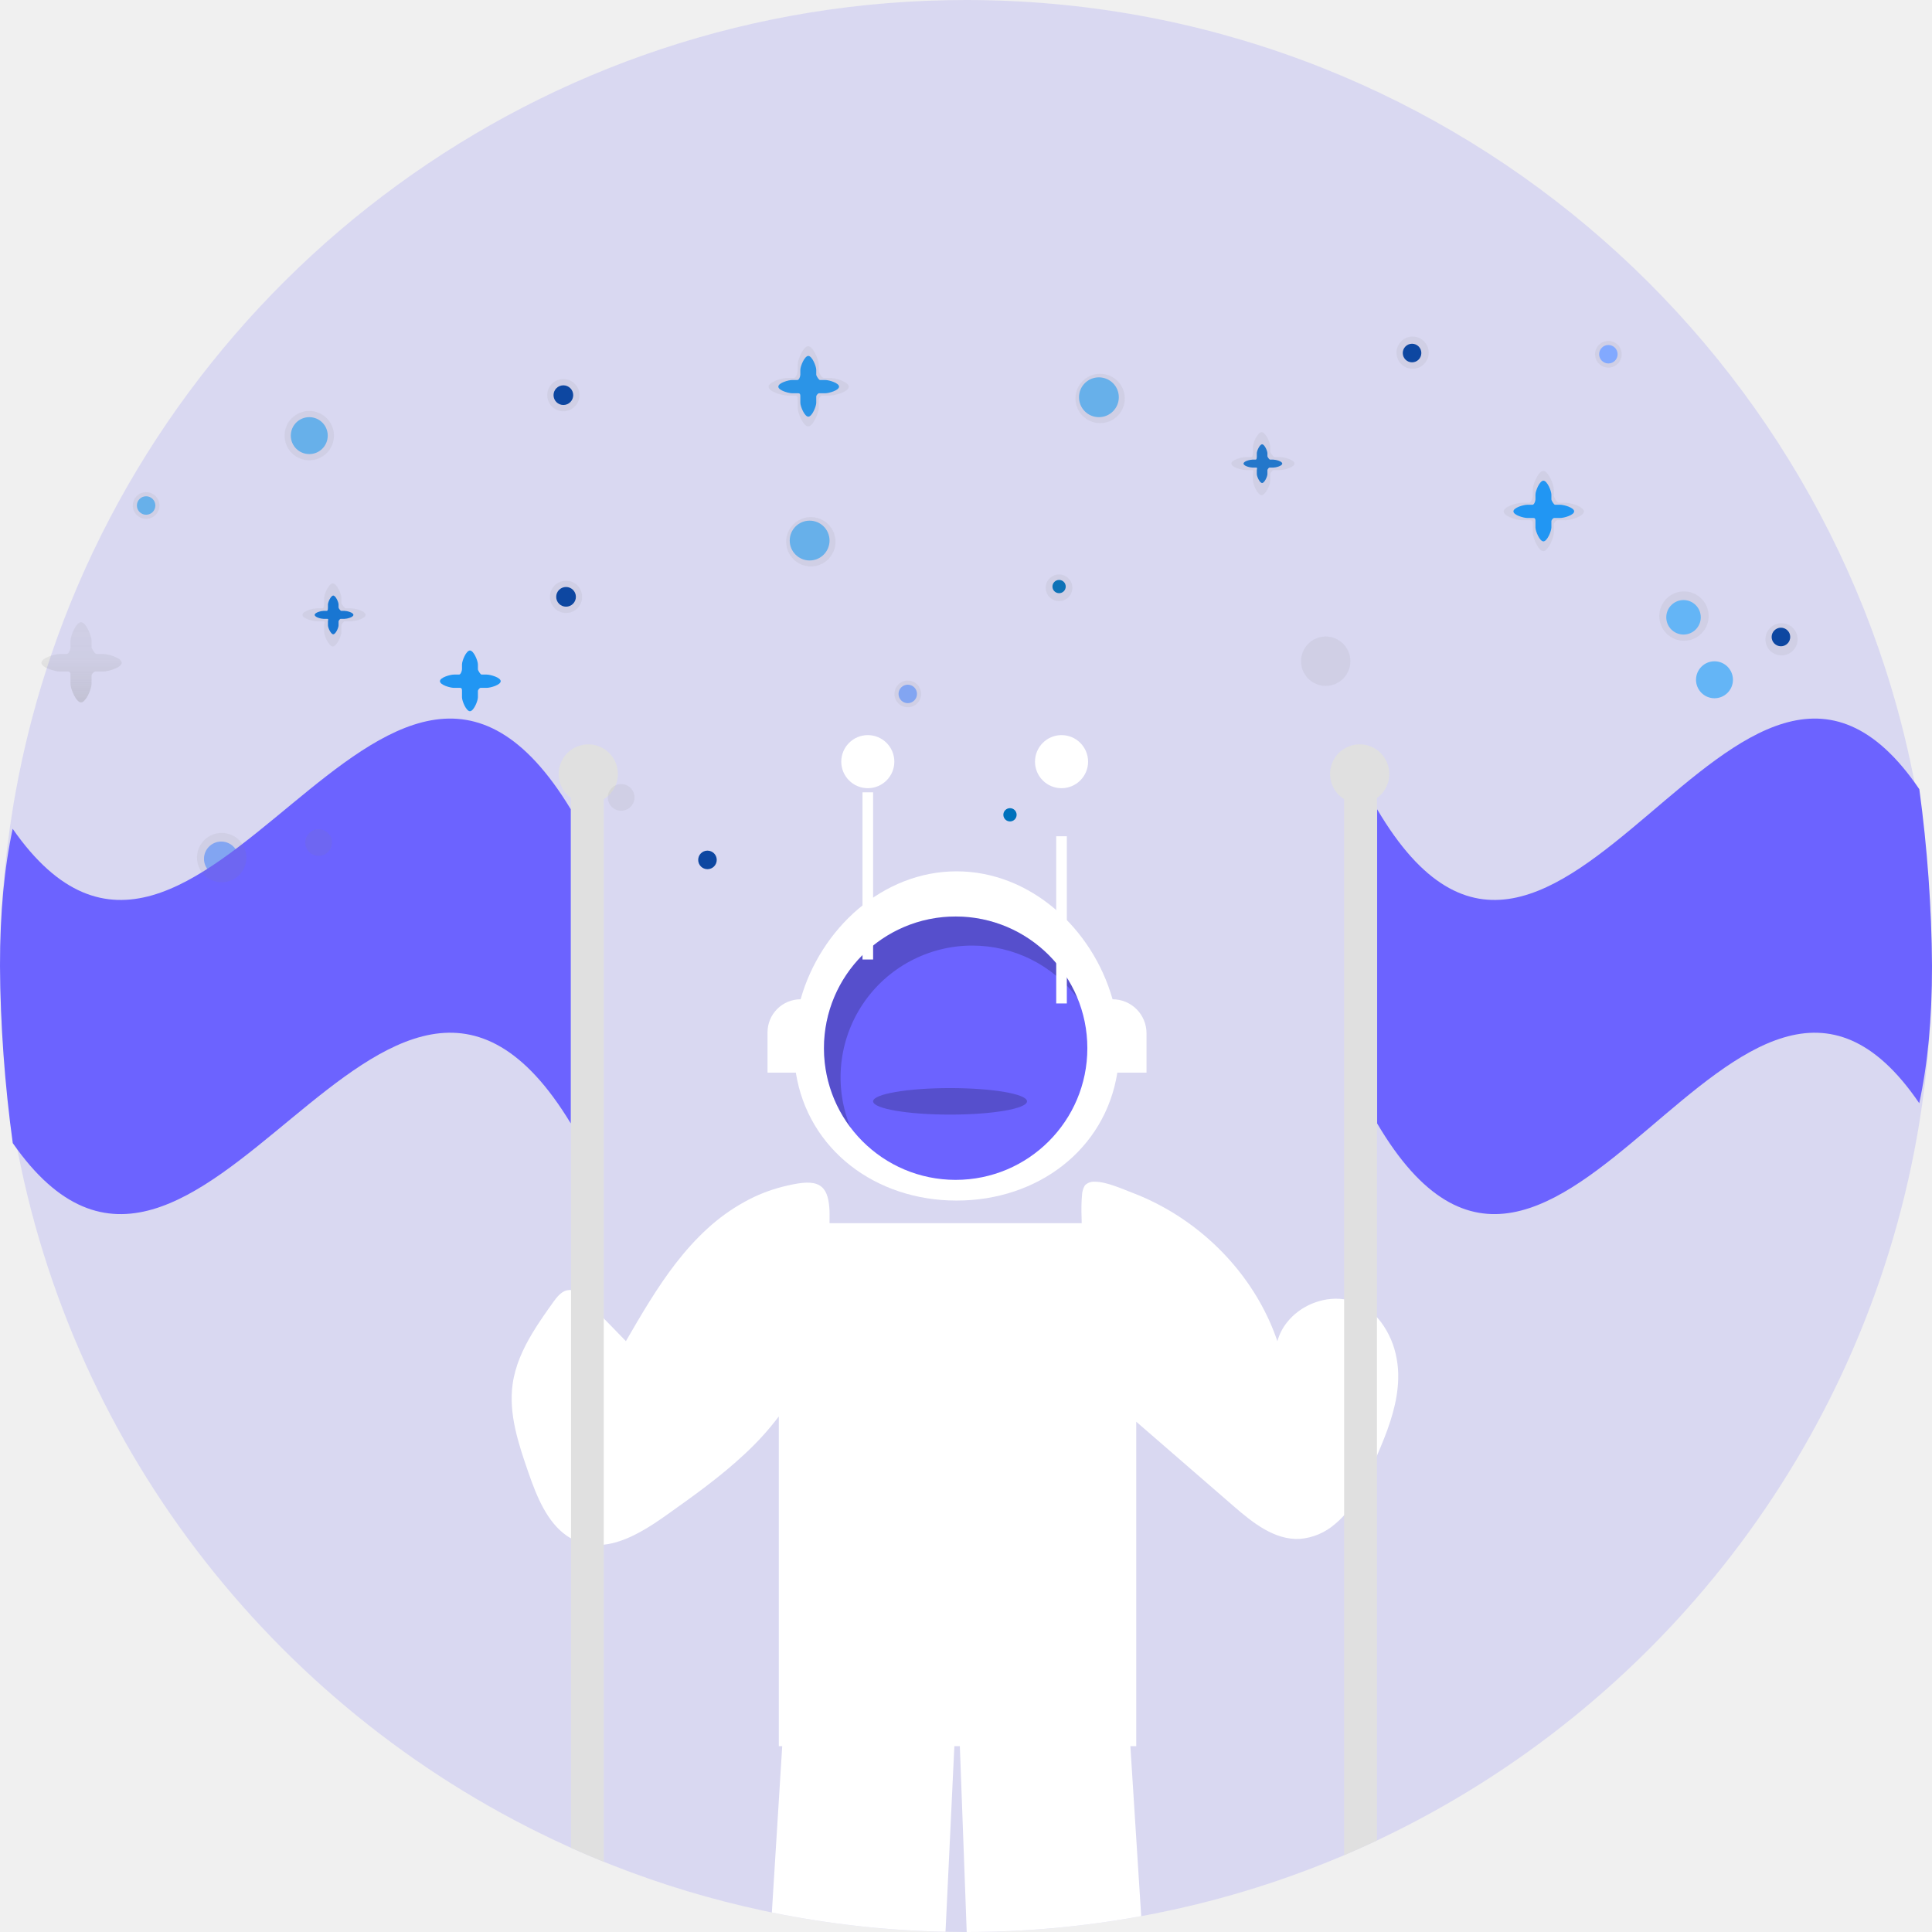
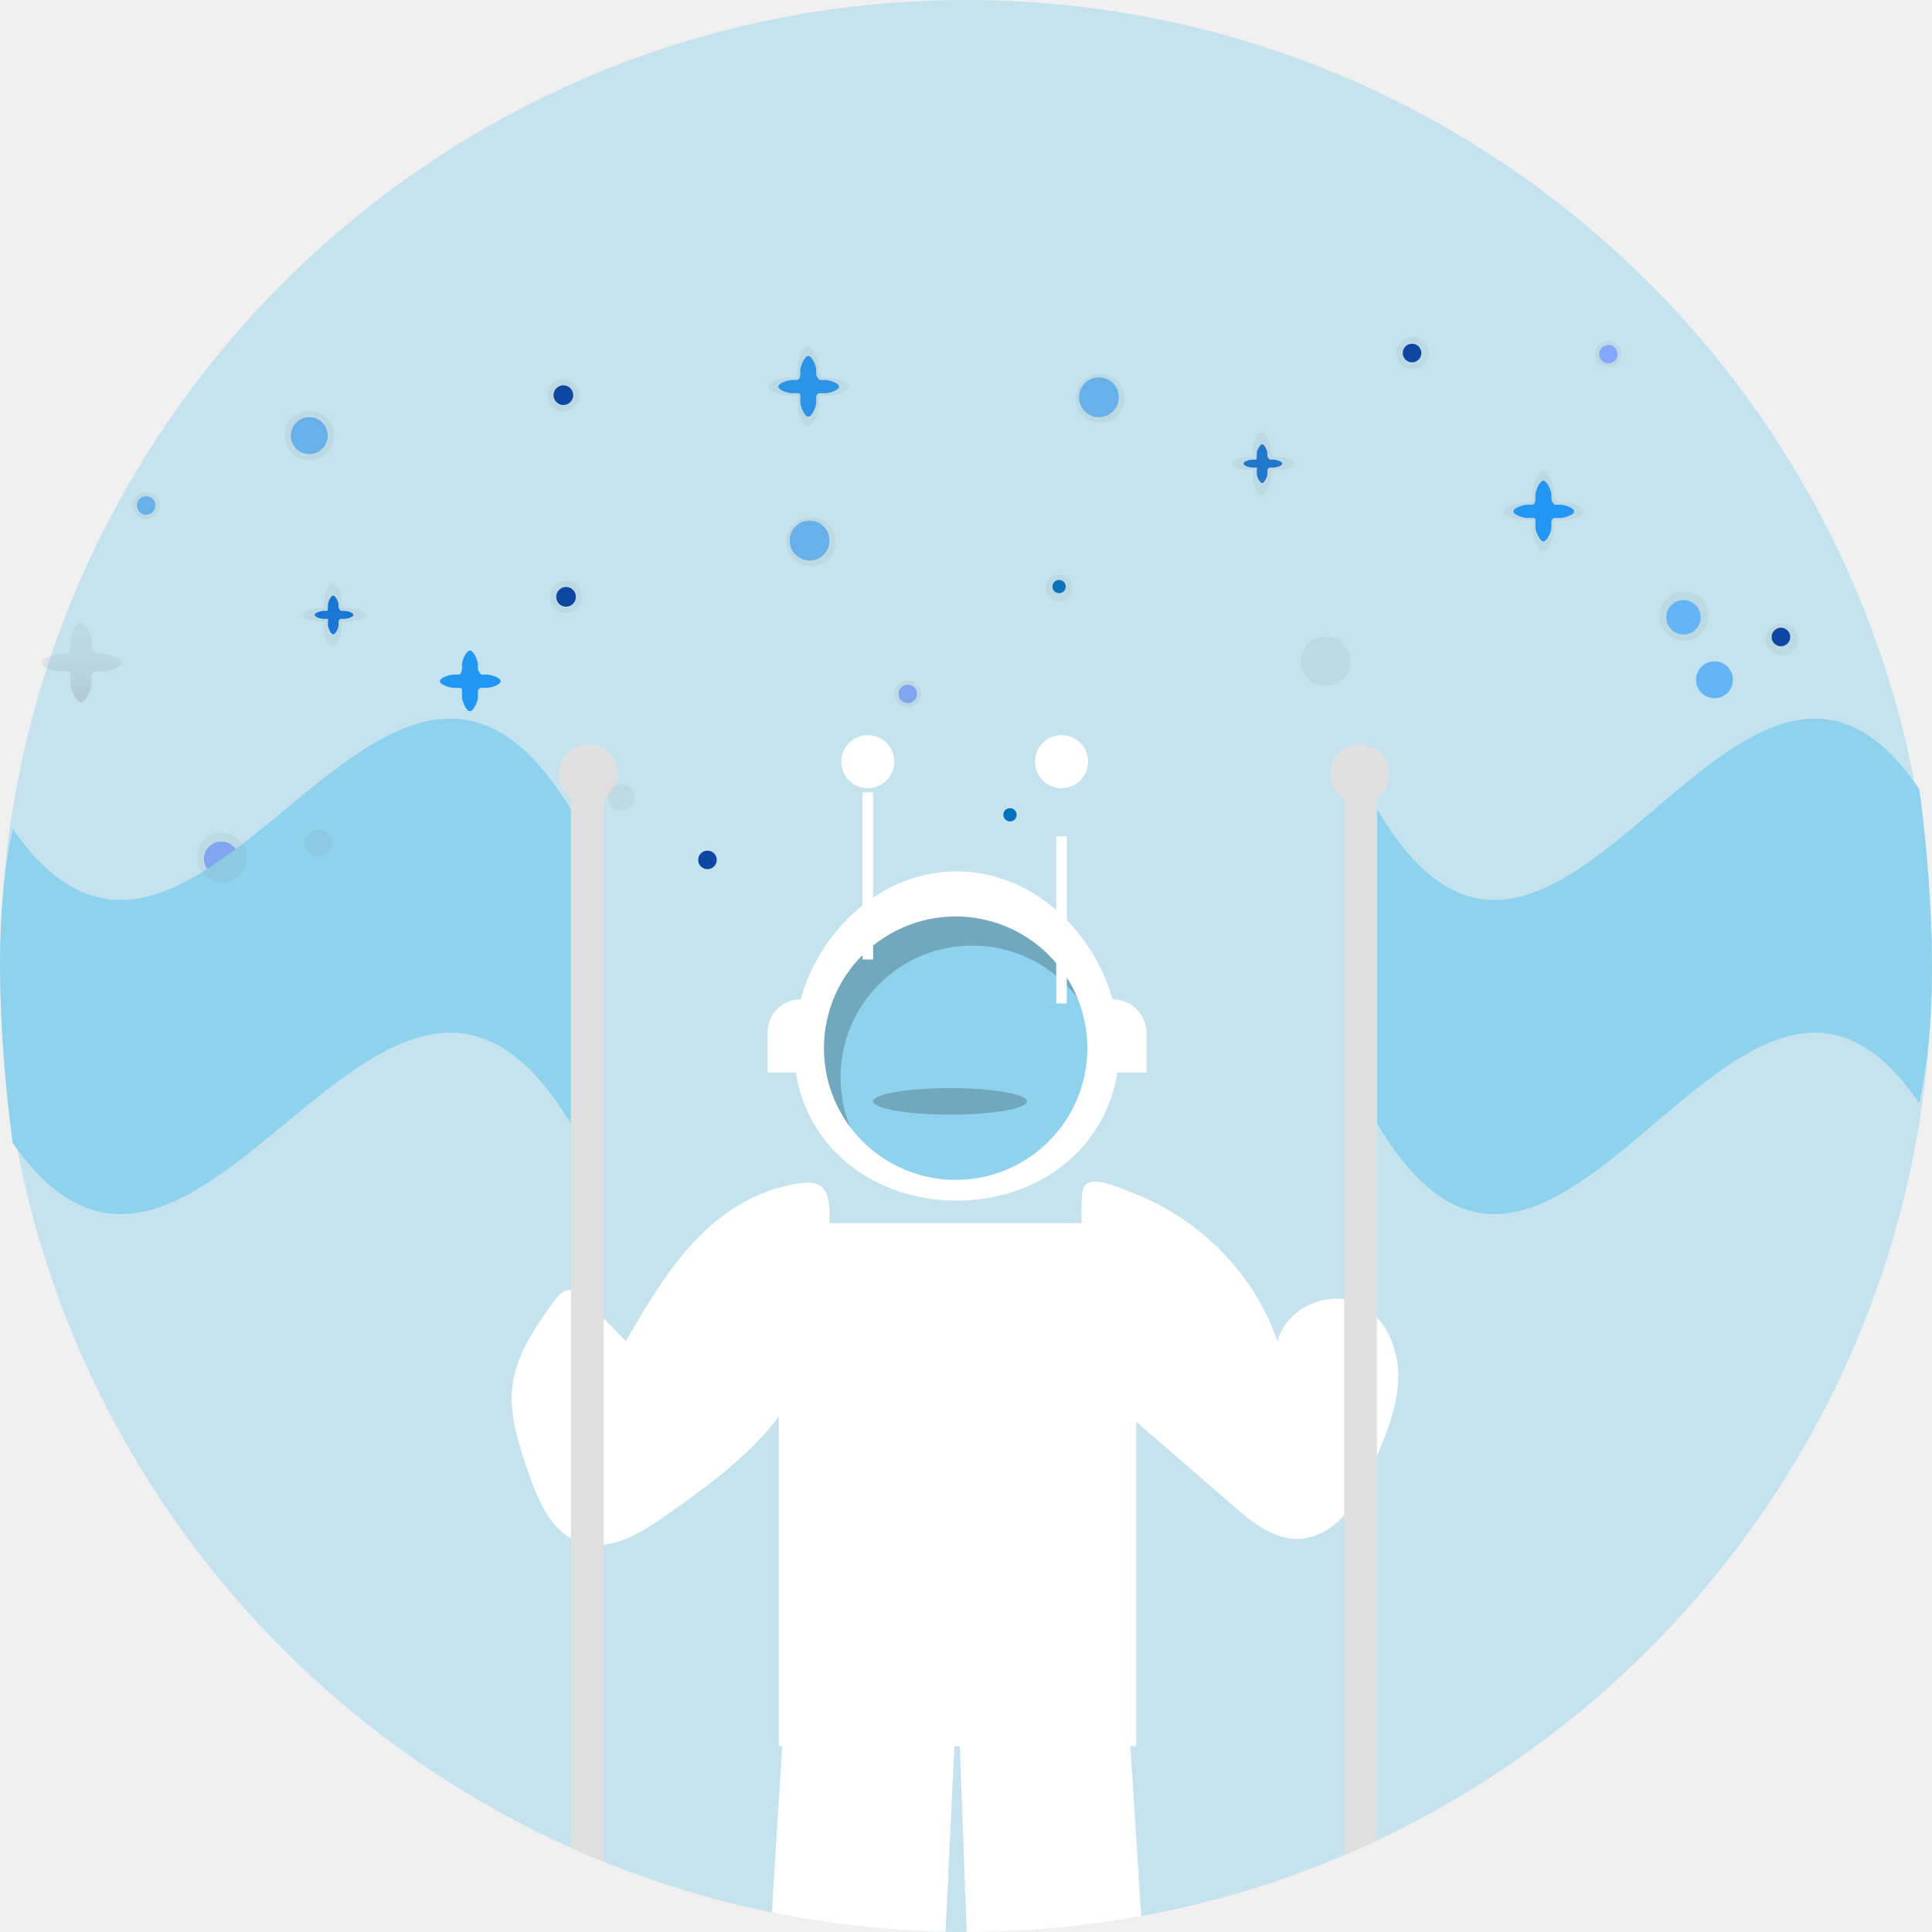
<svg xmlns="http://www.w3.org/2000/svg" width="63" height="63" viewBox="0 0 63 63" fill="none">
  <g clip-path="url(#clip0)">
-     <path opacity="0.1" d="M63 31.5C63.001 33.22 62.862 34.936 62.584 36.633C62.561 36.774 62.537 36.914 62.512 37.054C60.708 47.194 54.053 55.656 45.031 59.954C44.988 59.975 44.944 59.995 44.9 60.016C44.547 60.182 44.191 60.342 43.831 60.496C43.734 60.536 43.638 60.577 43.54 60.617C41.589 61.425 39.562 62.033 37.488 62.431C37.397 62.45 37.305 62.466 37.213 62.483C35.336 62.826 33.432 63 31.523 63H31.436C31.266 63 31.097 62.998 30.928 62.994C30.896 62.994 30.864 62.994 30.832 62.992C28.929 62.954 27.034 62.743 25.169 62.364C25.078 62.345 24.987 62.326 24.896 62.306C23.219 61.949 21.575 61.454 19.979 60.826C19.881 60.789 19.785 60.75 19.688 60.71C19.328 60.566 18.972 60.414 18.62 60.255C18.576 60.235 18.531 60.215 18.488 60.195C9.203 55.978 2.326 47.388 0.488 37.054C0.463 36.914 0.439 36.774 0.416 36.633C-0.138 33.241 -0.139 29.782 0.413 26.389C0.444 26.194 0.478 25.999 0.514 25.805C0.762 24.444 1.1 23.102 1.527 21.786C1.57 21.652 1.614 21.518 1.659 21.384C5.873 8.95 17.642 0 31.5 0C46.952 0 59.806 11.127 62.486 25.805C62.522 25.999 62.556 26.194 62.587 26.389C62.863 28.079 63.001 29.788 63 31.5V31.5Z" fill="#0F00FF" />
+     <path opacity="0.45" d="M63 31.5C63.001 33.22 62.862 34.936 62.584 36.633C62.561 36.774 62.537 36.914 62.512 37.054C60.708 47.194 54.053 55.656 45.031 59.954C44.988 59.975 44.944 59.995 44.9 60.016C44.547 60.182 44.191 60.342 43.831 60.496C43.734 60.536 43.638 60.577 43.54 60.617C41.589 61.425 39.562 62.033 37.488 62.431C37.397 62.45 37.305 62.466 37.213 62.483C35.336 62.826 33.432 63 31.523 63H31.436C31.266 63 31.097 62.998 30.928 62.994C30.896 62.994 30.864 62.994 30.832 62.992C28.929 62.954 27.034 62.743 25.169 62.364C25.078 62.345 24.987 62.326 24.896 62.306C23.219 61.949 21.575 61.454 19.979 60.826C19.881 60.789 19.785 60.75 19.688 60.71C19.328 60.566 18.972 60.414 18.62 60.255C18.576 60.235 18.531 60.215 18.488 60.195C9.203 55.978 2.326 47.388 0.488 37.054C0.463 36.914 0.439 36.774 0.416 36.633C-0.138 33.241 -0.139 29.782 0.413 26.389C0.444 26.194 0.478 25.999 0.514 25.805C0.762 24.444 1.1 23.102 1.527 21.786C1.57 21.652 1.614 21.518 1.659 21.384C5.873 8.95 17.642 0 31.5 0C46.952 0 59.806 11.127 62.486 25.805C62.522 25.999 62.556 26.194 62.587 26.389C62.863 28.079 63.001 29.788 63 31.5Z" fill="#8FD2ED" />
    <path d="M26.904 12.391H26.736C26.702 12.391 26.617 12.257 26.617 12.219V12.062C26.617 11.941 26.48 11.606 26.358 11.606C26.236 11.606 26.098 11.941 26.098 12.062V12.219C26.098 12.274 26.056 12.391 26.004 12.391H25.836C25.714 12.391 25.38 12.486 25.38 12.608C25.38 12.73 25.714 12.824 25.836 12.824H26.036C26.1 12.824 26.098 12.889 26.098 12.923V13.131C26.098 13.253 26.236 13.587 26.358 13.587C26.48 13.587 26.617 13.253 26.617 13.131V12.923C26.617 12.895 26.673 12.824 26.704 12.824H26.904C27.026 12.824 27.36 12.73 27.36 12.608C27.36 12.486 27.026 12.391 26.904 12.391Z" fill="#2196F3" />
    <path d="M3.364 21.326H3.142C3.097 21.326 2.985 21.148 2.985 21.097V20.891C2.985 20.73 2.803 20.289 2.642 20.289C2.481 20.289 2.299 20.73 2.299 20.891V21.097C2.299 21.17 2.243 21.326 2.175 21.326H1.953C1.792 21.326 1.351 21.45 1.351 21.611C1.351 21.772 1.792 21.897 1.953 21.897H2.218C2.301 21.897 2.299 21.983 2.299 22.027V22.302C2.299 22.463 2.481 22.905 2.642 22.905C2.803 22.905 2.985 22.463 2.985 22.302V22.027C2.985 21.991 3.059 21.897 3.1 21.897H3.364C3.525 21.897 3.967 21.772 3.967 21.611C3.967 21.45 3.525 21.326 3.364 21.326Z" fill="url(#paint0_linear)" />
    <path d="M27.076 12.325H26.854C26.809 12.325 26.697 12.148 26.697 12.097V11.891C26.697 11.73 26.515 11.289 26.354 11.289C26.193 11.289 26.011 11.73 26.011 11.891V12.097C26.011 12.17 25.955 12.325 25.886 12.325H25.665C25.503 12.325 25.062 12.45 25.062 12.611C25.062 12.772 25.503 12.897 25.665 12.897H25.929C26.013 12.897 26.011 12.983 26.011 13.027V13.302C26.011 13.463 26.193 13.905 26.354 13.905C26.515 13.905 26.697 13.463 26.697 13.302V13.027C26.697 12.991 26.77 12.897 26.811 12.897H27.076C27.237 12.897 27.678 12.772 27.678 12.611C27.678 12.45 27.237 12.325 27.076 12.325Z" fill="url(#paint1_linear)" />
-     <path d="M51.047 16.393H50.825C50.78 16.393 50.668 16.215 50.668 16.164V15.958C50.668 15.797 50.486 15.356 50.325 15.356C50.164 15.356 49.982 15.797 49.982 15.958V16.164C49.982 16.237 49.926 16.393 49.858 16.393H49.636C49.475 16.393 49.033 16.518 49.033 16.679C49.033 16.84 49.475 16.964 49.636 16.964H49.9C49.984 16.964 49.982 17.051 49.982 17.095V17.369C49.982 17.53 50.164 17.972 50.325 17.972C50.486 17.972 50.668 17.53 50.668 17.369V17.095C50.668 17.058 50.742 16.964 50.782 16.964H51.047C51.208 16.964 51.649 16.84 51.649 16.679C51.649 16.518 51.208 16.393 51.047 16.393Z" fill="url(#paint2_linear)" />
+     <path d="M51.047 16.393H50.825C50.78 16.393 50.668 16.215 50.668 16.165V15.958C50.668 15.797 50.486 15.356 50.325 15.356C50.164 15.356 49.982 15.797 49.982 15.958V16.165C49.982 16.237 49.926 16.393 49.858 16.393H49.636C49.475 16.393 49.033 16.518 49.033 16.679C49.033 16.84 49.475 16.964 49.636 16.964H49.9C49.984 16.964 49.982 17.051 49.982 17.095V17.37C49.982 17.53 50.164 17.972 50.325 17.972C50.486 17.972 50.668 17.53 50.668 17.37V17.095C50.668 17.058 50.742 16.964 50.782 16.964H51.047C51.208 16.964 51.649 16.84 51.649 16.679C51.649 16.518 51.208 16.393 51.047 16.393Z" fill="url(#paint2_linear)" />
    <path d="M41.522 14.988H41.414C41.393 14.988 41.329 14.903 41.329 14.878V14.779C41.329 14.701 41.233 14.488 41.156 14.488C41.078 14.488 40.983 14.701 40.983 14.779V14.878C40.983 14.913 40.981 14.988 40.948 14.988H40.841C40.763 14.988 40.55 15.04 40.55 15.117C40.55 15.195 40.763 15.247 40.841 15.247H40.968C41.009 15.247 40.983 15.306 40.983 15.327V15.46C40.983 15.537 41.078 15.75 41.156 15.75C41.233 15.75 41.329 15.537 41.329 15.46V15.327C41.329 15.309 41.374 15.247 41.394 15.247H41.522C41.599 15.247 41.812 15.195 41.812 15.117C41.812 15.04 41.599 14.988 41.522 14.988Z" fill="#1976D2" />
-     <path d="M11.448 19.837H11.273C11.238 19.837 11.134 19.699 11.134 19.659V19.497C11.134 19.37 10.978 19.023 10.851 19.023C10.725 19.023 10.569 19.37 10.569 19.497V19.659C10.569 19.716 10.566 19.837 10.512 19.837H10.338C10.211 19.837 9.864 19.922 9.864 20.049C9.864 20.175 10.211 20.26 10.338 20.26H10.546C10.612 20.26 10.569 20.356 10.569 20.39V20.607C10.569 20.733 10.725 21.081 10.851 21.081C10.978 21.081 11.134 20.733 11.134 20.607V20.39C11.134 20.362 11.207 20.26 11.239 20.26H11.448C11.574 20.26 11.921 20.175 11.921 20.049C11.921 19.922 11.574 19.837 11.448 19.837Z" fill="url(#paint3_linear)" />
+     <path d="M11.448 19.837H11.273C11.238 19.837 11.134 19.699 11.134 19.659V19.497C11.134 19.37 10.978 19.023 10.851 19.023C10.725 19.023 10.569 19.37 10.569 19.497V19.659C10.569 19.716 10.566 19.837 10.512 19.837H10.338C10.211 19.837 9.864 19.922 9.864 20.049C9.864 20.175 10.211 20.261 10.338 20.261H10.546C10.612 20.261 10.569 20.356 10.569 20.39V20.607C10.569 20.733 10.725 21.081 10.851 21.081C10.978 21.081 11.134 20.733 11.134 20.607V20.39C11.134 20.362 11.207 20.261 11.239 20.261H11.448C11.574 20.261 11.921 20.175 11.921 20.049C11.921 19.922 11.574 19.837 11.448 19.837Z" fill="url(#paint3_linear)" />
    <path d="M41.736 14.905H41.562C41.526 14.905 41.422 14.767 41.422 14.726V14.564C41.422 14.438 41.267 14.091 41.14 14.091C41.013 14.091 40.858 14.438 40.858 14.564V14.726C40.858 14.784 40.855 14.905 40.801 14.905H40.626C40.5 14.905 40.153 14.99 40.153 15.116C40.153 15.243 40.5 15.328 40.626 15.328H40.834C40.9 15.328 40.858 15.423 40.858 15.458V15.674C40.858 15.801 41.013 16.148 41.14 16.148C41.267 16.148 41.422 15.801 41.422 15.674V15.458C41.422 15.429 41.496 15.328 41.528 15.328H41.736C41.863 15.328 42.21 15.243 42.21 15.116C42.21 14.99 41.863 14.905 41.736 14.905Z" fill="url(#paint4_linear)" />
-     <path d="M11.233 19.92H11.126C11.104 19.92 11.04 19.836 11.04 19.811V19.712C11.04 19.634 10.945 19.421 10.867 19.421C10.79 19.421 10.694 19.634 10.694 19.712V19.811C10.694 19.846 10.692 19.92 10.659 19.92H10.552C10.475 19.92 10.262 19.973 10.262 20.05C10.262 20.128 10.475 20.18 10.552 20.18H10.68C10.72 20.18 10.694 20.238 10.694 20.26V20.392C10.694 20.47 10.79 20.683 10.867 20.683C10.945 20.683 11.04 20.47 11.04 20.392V20.26C11.04 20.242 11.086 20.18 11.105 20.18H11.233C11.311 20.18 11.524 20.128 11.524 20.05C11.524 19.973 11.311 19.92 11.233 19.92Z" fill="#1976D2" />
+     <path d="M11.233 19.92H11.126C11.104 19.92 11.04 19.835 11.04 19.811V19.712C11.04 19.634 10.945 19.421 10.867 19.421C10.79 19.421 10.694 19.634 10.694 19.712V19.811C10.694 19.846 10.692 19.92 10.659 19.92H10.552C10.475 19.92 10.262 19.972 10.262 20.05C10.262 20.128 10.475 20.18 10.552 20.18H10.68C10.72 20.18 10.694 20.238 10.694 20.26V20.392C10.694 20.47 10.79 20.683 10.867 20.683C10.945 20.683 11.04 20.47 11.04 20.392V20.26C11.04 20.242 11.086 20.18 11.105 20.18H11.233C11.311 20.18 11.524 20.128 11.524 20.05C11.524 19.972 11.311 19.92 11.233 19.92Z" fill="#1976D2" />
    <path d="M35.834 13.603C36.192 13.603 36.483 13.312 36.483 12.954C36.483 12.595 36.192 12.305 35.834 12.305C35.475 12.305 35.185 12.595 35.185 12.954C35.185 13.312 35.475 13.603 35.834 13.603Z" fill="#64B5F6" />
    <path d="M34.536 19.343C34.655 19.343 34.752 19.247 34.752 19.127C34.752 19.008 34.655 18.911 34.536 18.911C34.416 18.911 34.319 19.008 34.319 19.127C34.319 19.247 34.416 19.343 34.536 19.343Z" fill="#0071BC" />
    <path d="M10.085 14.807C10.418 14.807 10.687 14.538 10.687 14.205C10.687 13.873 10.418 13.603 10.085 13.603C9.752 13.603 9.483 13.873 9.483 14.205C9.483 14.538 9.752 14.807 10.085 14.807Z" fill="#64B5F6" />
    <path d="M4.765 16.785C4.931 16.785 5.066 16.65 5.066 16.484C5.066 16.318 4.931 16.183 4.765 16.183C4.598 16.183 4.464 16.318 4.464 16.484C4.464 16.65 4.598 16.785 4.765 16.785Z" fill="#64B5F6" />
-     <path d="M29.601 22.929C29.767 22.929 29.902 22.794 29.902 22.628C29.902 22.462 29.767 22.327 29.601 22.327C29.435 22.327 29.3 22.462 29.3 22.628C29.3 22.794 29.435 22.929 29.601 22.929Z" fill="#82A9FF" />
+     <path d="M29.601 22.929C29.767 22.929 29.902 22.795 29.902 22.628C29.902 22.462 29.767 22.327 29.601 22.327C29.435 22.327 29.3 22.462 29.3 22.628C29.3 22.795 29.435 22.929 29.601 22.929Z" fill="#82A9FF" />
    <path d="M7.215 28.567C7.525 28.567 7.777 28.315 7.777 28.004C7.777 27.694 7.525 27.442 7.215 27.442C6.904 27.442 6.652 27.694 6.652 28.004C6.652 28.315 6.904 28.567 7.215 28.567Z" fill="#82A9FF" />
    <path d="M18.371 13.411C18.661 13.411 18.896 13.176 18.896 12.885C18.896 12.595 18.661 12.36 18.371 12.36C18.081 12.36 17.846 12.595 17.846 12.885C17.846 13.176 18.081 13.411 18.371 13.411Z" fill="url(#paint5_linear)" />
    <path d="M18.458 19.988C18.748 19.988 18.983 19.753 18.983 19.462C18.983 19.172 18.748 18.937 18.458 18.937C18.167 18.937 17.932 19.172 17.932 19.462C17.932 19.753 18.167 19.988 18.458 19.988Z" fill="url(#paint6_linear)" />
    <path d="M46.063 12.026C46.353 12.026 46.589 11.791 46.589 11.501C46.589 11.211 46.353 10.975 46.063 10.975C45.773 10.975 45.538 11.211 45.538 11.501C45.538 11.791 45.773 12.026 46.063 12.026Z" fill="url(#paint7_linear)" />
    <path d="M58.092 21.372C58.382 21.372 58.618 21.137 58.618 20.847C58.618 20.557 58.382 20.322 58.092 20.322C57.802 20.322 57.567 20.557 57.567 20.847C57.567 21.137 57.802 21.372 58.092 21.372Z" fill="url(#paint8_linear)" />
    <path d="M18.371 13.206C18.548 13.206 18.692 13.063 18.692 12.885C18.692 12.708 18.548 12.565 18.371 12.565C18.194 12.565 18.05 12.708 18.05 12.885C18.05 13.063 18.194 13.206 18.371 13.206Z" fill="#0D47A1" />
    <path d="M26.401 18.276C26.76 18.276 27.05 17.985 27.05 17.627C27.05 17.268 26.76 16.978 26.401 16.978C26.043 16.978 25.752 17.268 25.752 17.627C25.752 17.985 26.043 18.276 26.401 18.276Z" fill="#64B5F6" />
-     <path d="M45.594 44.964C45.574 45.725 45.326 46.453 45.031 47.16C44.988 47.264 44.944 47.367 44.9 47.469C44.854 47.573 44.808 47.677 44.762 47.781C44.521 48.324 44.276 48.875 43.897 49.333C43.875 49.359 43.853 49.385 43.831 49.41C43.741 49.511 43.644 49.605 43.54 49.691C43.218 49.975 42.813 50.147 42.385 50.182C41.559 50.225 40.844 49.65 40.219 49.107C39.474 48.462 38.729 47.815 37.983 47.168C37.727 46.946 37.106 46.407 37.051 46.36V56.94H36.86L36.974 58.732L37.213 62.483C35.336 62.826 33.432 63 31.523 63L31.366 58.738L31.321 57.524L31.299 56.94H31.121L31.105 57.257L31.035 58.738L30.832 62.992C28.929 62.954 27.034 62.743 25.169 62.364L25.395 58.737L25.507 56.94H25.396V46.188C25.065 46.625 24.697 47.031 24.295 47.403C23.511 48.139 22.618 48.778 21.739 49.401C21.206 49.78 20.6 50.17 19.979 50.32C19.883 50.343 19.786 50.36 19.688 50.371C19.416 50.405 19.139 50.375 18.879 50.283C18.789 50.251 18.702 50.211 18.62 50.164C18.574 50.139 18.53 50.112 18.488 50.083C17.84 49.641 17.499 48.793 17.232 48.022C16.908 47.087 16.579 46.109 16.717 45.129C16.801 44.536 17.048 43.992 17.358 43.475C17.568 43.125 17.807 42.787 18.043 42.457C18.157 42.298 18.293 42.127 18.474 42.078H18.475L18.488 42.076C18.51 42.071 18.532 42.067 18.555 42.066C18.576 42.066 18.598 42.066 18.62 42.068C18.8 42.09 18.954 42.234 19.084 42.368C19.286 42.576 19.487 42.783 19.688 42.991C19.785 43.09 19.882 43.19 19.979 43.289C19.995 43.306 20.01 43.322 20.027 43.339C20.155 43.47 20.282 43.602 20.41 43.733C20.66 43.301 20.912 42.867 21.178 42.442C21.718 41.577 22.315 40.751 23.065 40.065C23.438 39.722 23.851 39.425 24.295 39.182C24.68 38.969 25.091 38.807 25.518 38.698C26.009 38.575 26.375 38.519 26.626 38.608C26.823 38.677 26.95 38.837 27.009 39.125C27.011 39.128 27.011 39.131 27.011 39.134C27.039 39.286 27.053 39.441 27.051 39.597C27.051 39.693 27.051 39.789 27.05 39.886H35.273C35.265 39.636 35.258 39.363 35.271 39.134C35.274 39.078 35.278 39.025 35.283 38.976C35.286 38.862 35.318 38.751 35.377 38.653C35.418 38.612 35.468 38.579 35.523 38.559C35.579 38.538 35.638 38.53 35.696 38.534C36.075 38.529 36.623 38.781 36.891 38.881C37.268 39.022 37.633 39.193 37.983 39.39C39.674 40.337 41.031 41.895 41.654 43.736C41.716 43.508 41.825 43.295 41.975 43.112C42.075 42.987 42.19 42.874 42.318 42.778C42.524 42.621 42.757 42.504 43.005 42.432C43.179 42.379 43.359 42.352 43.54 42.349C43.637 42.347 43.735 42.354 43.831 42.368C43.987 42.391 44.139 42.435 44.282 42.501C44.516 42.61 44.726 42.764 44.9 42.954C44.946 43.005 44.99 43.056 45.031 43.11C45.294 43.463 45.47 43.874 45.544 44.309C45.584 44.525 45.601 44.744 45.594 44.964V44.964Z" fill="white" />
-     <path d="M36.279 32.585C35.627 30.278 33.597 28.413 31.193 28.413C28.789 28.413 26.759 30.278 26.107 32.585C25.821 32.585 25.546 32.699 25.344 32.901C25.141 33.104 25.028 33.378 25.028 33.664V34.977H25.951C26.349 37.486 28.544 39.149 31.193 39.149C33.842 39.149 36.037 37.486 36.435 34.977H37.386V33.692C37.386 33.547 37.358 33.403 37.302 33.269C37.246 33.134 37.165 33.012 37.062 32.909C36.959 32.806 36.837 32.725 36.703 32.669C36.568 32.614 36.424 32.585 36.279 32.585Z" fill="white" />
-     <path d="M31.162 38.474C33.534 38.474 35.457 36.552 35.457 34.18C35.457 31.808 33.534 29.886 31.162 29.886C28.791 29.886 26.868 31.808 26.868 34.18C26.868 36.552 28.791 38.474 31.162 38.474Z" fill="#6C63FF" />
-     <path d="M45.303 25.238C45.303 25.442 45.239 25.64 45.119 25.805C45.06 25.886 44.989 25.958 44.907 26.017C44.905 26.019 44.902 26.021 44.9 26.023V60.016C44.547 60.182 44.191 60.342 43.831 60.496V26.06C43.688 25.972 43.57 25.848 43.489 25.7C43.409 25.552 43.368 25.386 43.372 25.217C43.375 25.049 43.423 24.885 43.51 24.74C43.596 24.596 43.719 24.477 43.866 24.395C44.013 24.313 44.179 24.271 44.348 24.272C44.516 24.274 44.681 24.32 44.826 24.405C44.971 24.49 45.092 24.612 45.175 24.758C45.259 24.904 45.303 25.07 45.303 25.238V25.238Z" fill="#E0E0E0" />
-     <path d="M63 31.5C63 33.251 62.858 34.71 62.584 35.974C56.692 27.316 50.8 46.642 44.907 36.633V26.389C50.801 36.4 56.694 17.064 62.587 25.735C62.848 27.646 62.986 29.572 63 31.5V31.5Z" fill="#6C63FF" />
-     <path d="M20.149 25.238C20.149 25.375 20.12 25.51 20.064 25.634C20.008 25.759 19.925 25.87 19.823 25.96C19.781 25.997 19.736 26.031 19.688 26.06V60.71C19.328 60.566 18.972 60.414 18.62 60.255V26.023C18.617 26.021 18.614 26.019 18.612 26.017C18.531 25.958 18.459 25.886 18.401 25.805C18.311 25.682 18.252 25.539 18.229 25.388C18.205 25.238 18.217 25.084 18.265 24.939C18.312 24.794 18.393 24.662 18.5 24.555C18.608 24.447 18.74 24.366 18.885 24.319C19.03 24.272 19.184 24.26 19.334 24.284C19.485 24.308 19.628 24.367 19.751 24.457C19.874 24.547 19.974 24.664 20.044 24.8C20.113 24.936 20.149 25.086 20.149 25.238Z" fill="#E0E0E0" />
-     <path d="M18.612 26.389C18.612 29.804 18.612 33.219 18.612 36.633C12.547 26.618 6.481 45.977 0.416 37.275C0.153 35.361 0.013 33.432 0 31.5C0 29.757 0.141 28.296 0.413 27.026C6.479 35.74 12.546 16.372 18.612 26.389Z" fill="#6C63FF" />
-     <path opacity="0.2" d="M31.704 30.834C32.369 30.834 33.025 30.988 33.62 31.284C34.215 31.581 34.733 32.012 35.133 32.543C34.9 31.979 34.55 31.471 34.106 31.053C33.662 30.634 33.134 30.316 32.556 30.118C31.98 29.919 31.367 29.847 30.759 29.904C30.152 29.961 29.564 30.147 29.034 30.45C28.504 30.752 28.045 31.164 27.686 31.658C27.328 32.152 27.079 32.716 26.956 33.314C26.833 33.911 26.839 34.528 26.973 35.123C27.107 35.719 27.367 36.279 27.734 36.766C27.465 36.113 27.361 35.405 27.431 34.703C27.502 34 27.744 33.326 28.136 32.74C28.529 32.154 29.059 31.673 29.682 31.341C30.304 31.008 30.999 30.834 31.704 30.834V30.834Z" fill="black" />
-     <path d="M15.871 21.997H15.703C15.668 21.997 15.584 21.863 15.584 21.824V21.668C15.584 21.546 15.446 21.212 15.324 21.212C15.202 21.212 15.065 21.546 15.065 21.668V21.824C15.065 21.879 15.022 21.997 14.97 21.997H14.802C14.681 21.997 14.346 22.092 14.346 22.213C14.346 22.335 14.681 22.43 14.802 22.43H15.003C15.066 22.43 15.065 22.495 15.065 22.528V22.736C15.065 22.858 15.202 23.192 15.324 23.192C15.446 23.192 15.584 22.858 15.584 22.736V22.528C15.584 22.501 15.639 22.43 15.67 22.43H15.871C15.992 22.43 16.327 22.335 16.327 22.213C16.327 22.092 15.992 21.997 15.871 21.997Z" fill="#2196F3" />
+     <path d="M45.594 44.964C45.574 45.725 45.326 46.453 45.031 47.16C44.988 47.264 44.944 47.367 44.9 47.469C44.854 47.573 44.808 47.677 44.762 47.781C44.521 48.324 44.276 48.875 43.897 49.333C43.875 49.359 43.853 49.385 43.831 49.41C43.741 49.511 43.644 49.605 43.54 49.691C43.218 49.975 42.813 50.147 42.385 50.182C41.559 50.225 40.843 49.65 40.219 49.107C39.474 48.462 38.729 47.815 37.983 47.168C37.727 46.946 37.106 46.407 37.051 46.359V56.94H36.86L36.974 58.732L37.213 62.483C35.336 62.826 33.432 63 31.523 63L31.366 58.738L31.321 57.524L31.299 56.94H31.121L31.105 57.257L31.035 58.738L30.832 62.992C28.929 62.954 27.034 62.743 25.169 62.364L25.395 58.737L25.507 56.94H25.396V46.188C25.065 46.624 24.697 47.031 24.295 47.403C23.511 48.139 22.618 48.778 21.739 49.401C21.206 49.779 20.6 50.17 19.979 50.319C19.883 50.343 19.786 50.36 19.688 50.371C19.416 50.405 19.139 50.375 18.879 50.283C18.789 50.251 18.702 50.211 18.62 50.164C18.574 50.139 18.53 50.112 18.488 50.083C17.84 49.641 17.499 48.793 17.232 48.022C16.908 47.087 16.579 46.109 16.717 45.129C16.801 44.536 17.048 43.992 17.358 43.475C17.568 43.125 17.807 42.787 18.043 42.457C18.157 42.298 18.293 42.127 18.474 42.078H18.475L18.488 42.076C18.51 42.071 18.532 42.067 18.555 42.066C18.576 42.066 18.598 42.066 18.62 42.068C18.8 42.09 18.954 42.234 19.084 42.368C19.286 42.576 19.487 42.783 19.688 42.991C19.785 43.09 19.882 43.19 19.979 43.289C19.995 43.306 20.01 43.322 20.027 43.339C20.155 43.47 20.282 43.602 20.41 43.733C20.66 43.301 20.912 42.867 21.178 42.442C21.718 41.577 22.315 40.751 23.065 40.065C23.438 39.722 23.851 39.425 24.295 39.182C24.68 38.969 25.091 38.807 25.518 38.698C26.009 38.575 26.375 38.519 26.626 38.607C26.823 38.677 26.95 38.837 27.009 39.125C27.011 39.128 27.011 39.131 27.011 39.134C27.039 39.286 27.053 39.441 27.051 39.596C27.051 39.693 27.051 39.789 27.05 39.886H35.273C35.265 39.636 35.258 39.363 35.271 39.134C35.274 39.078 35.278 39.025 35.283 38.976C35.286 38.862 35.318 38.751 35.377 38.653C35.418 38.612 35.468 38.579 35.523 38.559C35.579 38.538 35.638 38.53 35.696 38.534C36.075 38.529 36.623 38.781 36.891 38.881C37.268 39.022 37.633 39.192 37.983 39.39C39.674 40.336 41.031 41.895 41.654 43.736C41.716 43.508 41.825 43.295 41.975 43.112C42.075 42.987 42.19 42.874 42.318 42.778C42.524 42.621 42.757 42.504 43.005 42.431C43.179 42.379 43.359 42.352 43.54 42.349C43.637 42.347 43.735 42.354 43.831 42.368C43.987 42.391 44.139 42.435 44.282 42.501C44.516 42.61 44.726 42.764 44.9 42.954C44.946 43.004 44.99 43.056 45.031 43.11C45.294 43.463 45.47 43.874 45.544 44.309C45.584 44.525 45.601 44.744 45.594 44.964Z" fill="white" />
+     <path d="M36.279 32.585C35.627 30.278 33.597 28.413 31.193 28.413C28.789 28.413 26.759 30.278 26.107 32.585C25.821 32.585 25.546 32.699 25.344 32.901C25.141 33.103 25.028 33.378 25.028 33.664V34.977H25.951C26.349 37.486 28.544 39.149 31.193 39.149C33.842 39.149 36.037 37.486 36.435 34.977H37.386V33.692C37.386 33.547 37.358 33.403 37.302 33.269C37.246 33.134 37.165 33.012 37.062 32.909C36.959 32.806 36.837 32.725 36.703 32.669C36.568 32.614 36.424 32.585 36.279 32.585Z" fill="white" />
+     <path d="M31.162 38.474C33.534 38.474 35.457 36.552 35.457 34.18C35.457 31.808 33.534 29.886 31.162 29.886C28.791 29.886 26.868 31.808 26.868 34.18C26.868 36.552 28.791 38.474 31.162 38.474Z" fill="#8FD2ED" />
+     <path d="M45.303 25.238C45.303 25.442 45.239 25.64 45.119 25.805C45.06 25.886 44.989 25.958 44.907 26.017C44.905 26.019 44.902 26.021 44.9 26.023V60.016C44.547 60.182 44.191 60.342 43.831 60.496V26.06C43.688 25.972 43.57 25.848 43.489 25.7C43.409 25.552 43.368 25.386 43.372 25.217C43.375 25.049 43.423 24.885 43.51 24.74C43.596 24.596 43.719 24.477 43.866 24.395C44.013 24.313 44.179 24.271 44.348 24.272C44.516 24.274 44.681 24.32 44.826 24.405C44.971 24.49 45.092 24.612 45.175 24.758C45.259 24.904 45.303 25.07 45.303 25.238Z" fill="#E0E0E0" />
+     <path d="M63 31.5C63 33.251 62.858 34.71 62.584 35.974C56.692 27.316 50.8 46.642 44.907 36.633V26.389C50.801 36.4 56.694 17.064 62.587 25.735C62.848 27.646 62.986 29.572 63 31.5Z" fill="#8FD2ED" />
+     <path d="M20.149 25.238C20.149 25.375 20.12 25.51 20.064 25.634C20.008 25.759 19.925 25.87 19.823 25.96C19.781 25.997 19.736 26.031 19.688 26.06V60.71C19.328 60.566 18.972 60.414 18.62 60.255V26.023C18.617 26.021 18.614 26.019 18.612 26.017C18.531 25.958 18.459 25.886 18.401 25.805C18.311 25.681 18.252 25.539 18.229 25.388C18.205 25.238 18.217 25.084 18.265 24.939C18.312 24.794 18.393 24.662 18.5 24.555C18.608 24.447 18.74 24.366 18.885 24.319C19.03 24.272 19.184 24.26 19.334 24.284C19.485 24.308 19.628 24.367 19.751 24.457C19.874 24.547 19.974 24.664 20.044 24.8C20.113 24.936 20.149 25.086 20.149 25.238Z" fill="#E0E0E0" />
+     <path d="M18.612 26.389C18.612 29.804 18.612 33.219 18.612 36.633C12.547 26.618 6.481 45.977 0.416 37.275C0.153 35.361 0.013 33.432 0 31.5C0 29.757 0.141 28.296 0.413 27.026C6.479 35.74 12.546 16.372 18.612 26.389Z" fill="#8FD2ED" />
+     <path opacity="0.2" d="M31.704 30.834C32.369 30.834 33.025 30.988 33.62 31.284C34.215 31.581 34.733 32.012 35.133 32.543C34.9 31.979 34.55 31.471 34.106 31.052C33.662 30.634 33.134 30.316 32.556 30.118C31.98 29.919 31.367 29.847 30.759 29.904C30.152 29.961 29.564 30.147 29.034 30.45C28.504 30.752 28.045 31.164 27.686 31.658C27.328 32.152 27.079 32.716 26.956 33.314C26.833 33.911 26.839 34.528 26.973 35.123C27.107 35.719 27.367 36.279 27.734 36.766C27.465 36.113 27.361 35.405 27.431 34.703C27.502 34 27.744 33.326 28.136 32.74C28.529 32.154 29.059 31.673 29.682 31.341C30.304 31.008 30.999 30.834 31.704 30.834V30.834Z" fill="black" />
+     <path d="M15.871 21.997H15.703C15.668 21.997 15.584 21.863 15.584 21.824V21.668C15.584 21.546 15.446 21.212 15.324 21.212C15.202 21.212 15.065 21.546 15.065 21.668V21.824C15.065 21.879 15.022 21.997 14.97 21.997H14.802C14.681 21.997 14.346 22.092 14.346 22.213C14.346 22.335 14.681 22.43 14.802 22.43H15.003C15.066 22.43 15.065 22.495 15.065 22.528V22.737C15.065 22.858 15.202 23.193 15.324 23.193C15.446 23.193 15.584 22.858 15.584 22.737V22.528C15.584 22.501 15.639 22.43 15.67 22.43H15.871C15.992 22.43 16.327 22.335 16.327 22.213C16.327 22.092 15.992 21.997 15.871 21.997Z" fill="#2196F3" />
    <path d="M23.069 28.343C23.237 28.343 23.372 28.208 23.372 28.04C23.372 27.873 23.237 27.738 23.069 27.738C22.902 27.738 22.767 27.873 22.767 28.04C22.767 28.208 22.902 28.343 23.069 28.343Z" fill="#0D47A1" />
    <path d="M55.907 22.769C56.24 22.769 56.509 22.499 56.509 22.167C56.509 21.834 56.24 21.564 55.907 21.564C55.575 21.564 55.305 21.834 55.305 22.167C55.305 22.499 55.575 22.769 55.907 22.769Z" fill="#64B5F6" />
    <path d="M32.935 26.786C33.054 26.786 33.151 26.689 33.151 26.569C33.151 26.45 33.054 26.353 32.935 26.353C32.815 26.353 32.718 26.45 32.718 26.569C32.718 26.689 32.815 26.786 32.935 26.786Z" fill="#0071BC" />
    <path d="M18.458 19.783C18.635 19.783 18.779 19.64 18.779 19.462C18.779 19.285 18.635 19.141 18.458 19.141C18.28 19.141 18.137 19.285 18.137 19.462C18.137 19.64 18.28 19.783 18.458 19.783Z" fill="#0D47A1" />
    <path d="M50.875 16.459H50.707C50.673 16.459 50.589 16.324 50.589 16.286V16.13C50.589 16.008 50.451 15.674 50.329 15.674C50.207 15.674 50.069 16.008 50.069 16.13V16.286C50.069 16.341 50.027 16.459 49.975 16.459H49.807C49.685 16.459 49.351 16.553 49.351 16.675C49.351 16.797 49.685 16.891 49.807 16.891H50.008C50.071 16.891 50.069 16.957 50.069 16.99V17.198C50.069 17.32 50.207 17.654 50.329 17.654C50.451 17.654 50.589 17.32 50.589 17.198V16.99C50.589 16.962 50.644 16.891 50.675 16.891H50.875C50.997 16.891 51.331 16.797 51.331 16.675C51.331 16.553 50.997 16.459 50.875 16.459Z" fill="#2196F3" />
-     <path d="M58.074 21.074C58.241 21.074 58.377 20.938 58.377 20.771C58.377 20.604 58.241 20.468 58.074 20.468C57.907 20.468 57.771 20.604 57.771 20.771C57.771 20.938 57.907 21.074 58.074 21.074Z" fill="#0D47A1" />
+     <path d="M58.074 21.074C58.241 21.074 58.377 20.939 58.377 20.771C58.377 20.604 58.241 20.468 58.074 20.468C57.907 20.468 57.771 20.604 57.771 20.771C57.771 20.939 57.907 21.074 58.074 21.074Z" fill="#0D47A1" />
    <path d="M46.045 11.815C46.213 11.815 46.348 11.679 46.348 11.512C46.348 11.344 46.213 11.209 46.045 11.209C45.878 11.209 45.742 11.344 45.742 11.512C45.742 11.679 45.878 11.815 46.045 11.815Z" fill="#0D47A1" />
-     <path d="M54.912 20.895C55.356 20.895 55.717 20.534 55.717 20.09C55.717 19.645 55.356 19.285 54.912 19.285C54.468 19.285 54.107 19.645 54.107 20.09C54.107 20.534 54.468 20.895 54.912 20.895Z" fill="url(#paint9_linear)" />
+     <path d="M54.912 20.894C55.356 20.894 55.717 20.534 55.717 20.09C55.717 19.645 55.356 19.285 54.912 19.285C54.468 19.285 54.107 19.645 54.107 20.09C54.107 20.534 54.468 20.894 54.912 20.894Z" fill="url(#paint9_linear)" />
    <path d="M43.229 22.366C43.674 22.366 44.034 22.005 44.034 21.561C44.034 21.116 43.674 20.756 43.229 20.756C42.785 20.756 42.425 21.116 42.425 21.561C42.425 22.005 42.785 22.366 43.229 22.366Z" fill="url(#paint10_linear)" />
    <path d="M35.873 13.798C36.318 13.798 36.678 13.438 36.678 12.994C36.678 12.549 36.318 12.189 35.873 12.189C35.429 12.189 35.069 12.549 35.069 12.994C35.069 13.438 35.429 13.798 35.873 13.798Z" fill="url(#paint11_linear)" />
    <path d="M26.441 18.471C26.885 18.471 27.245 18.111 27.245 17.667C27.245 17.222 26.885 16.862 26.441 16.862C25.996 16.862 25.636 17.222 25.636 17.667C25.636 18.111 25.996 18.471 26.441 18.471Z" fill="url(#paint12_linear)" />
-     <path d="M10.085 15.01C10.529 15.01 10.89 14.65 10.89 14.205C10.89 13.761 10.529 13.4 10.085 13.4C9.641 13.4 9.28 13.761 9.28 14.205C9.28 14.65 9.641 15.01 10.085 15.01Z" fill="url(#paint13_linear)" />
-     <path d="M7.229 28.77C7.674 28.77 8.034 28.409 8.034 27.965C8.034 27.52 7.674 27.16 7.229 27.16C6.785 27.16 6.424 27.52 6.424 27.965C6.424 28.409 6.785 28.77 7.229 28.77Z" fill="url(#paint14_linear)" />
-     <path d="M52.447 11.986C52.688 11.986 52.882 11.792 52.882 11.551C52.882 11.311 52.688 11.117 52.447 11.117C52.207 11.117 52.012 11.311 52.012 11.551C52.012 11.792 52.207 11.986 52.447 11.986Z" fill="url(#paint15_linear)" />
+     <path d="M10.085 15.01C10.529 15.01 10.89 14.649 10.89 14.205C10.89 13.761 10.529 13.4 10.085 13.4C9.641 13.4 9.28 13.761 9.28 14.205C9.28 14.649 9.641 15.01 10.085 15.01Z" fill="url(#paint13_linear)" />
+     <path d="M7.229 28.769C7.674 28.769 8.034 28.409 8.034 27.965C8.034 27.52 7.674 27.16 7.229 27.16C6.785 27.16 6.424 27.52 6.424 27.965C6.424 28.409 6.785 28.769 7.229 28.769Z" fill="url(#paint14_linear)" />
+     <path d="M52.447 11.986C52.688 11.986 52.882 11.791 52.882 11.551C52.882 11.311 52.688 11.116 52.447 11.116C52.207 11.116 52.012 11.311 52.012 11.551C52.012 11.791 52.207 11.986 52.447 11.986Z" fill="url(#paint15_linear)" />
    <path d="M29.601 23.063C29.841 23.063 30.036 22.869 30.036 22.628C30.036 22.388 29.841 22.193 29.601 22.193C29.361 22.193 29.166 22.388 29.166 22.628C29.166 22.869 29.361 23.063 29.601 23.063Z" fill="url(#paint16_linear)" />
    <path d="M4.765 16.919C5.005 16.919 5.2 16.724 5.2 16.484C5.2 16.244 5.005 16.049 4.765 16.049C4.524 16.049 4.33 16.244 4.33 16.484C4.33 16.724 4.524 16.919 4.765 16.919Z" fill="url(#paint17_linear)" />
    <path d="M10.39 27.909C10.63 27.909 10.825 27.715 10.825 27.474C10.825 27.234 10.63 27.04 10.39 27.04C10.149 27.04 9.955 27.234 9.955 27.474C9.955 27.715 10.149 27.909 10.39 27.909Z" fill="url(#paint18_linear)" />
    <path d="M20.255 26.438C20.495 26.438 20.69 26.244 20.69 26.003C20.69 25.763 20.495 25.568 20.255 25.568C20.015 25.568 19.82 25.763 19.82 26.003C19.82 26.244 20.015 26.438 20.255 26.438Z" fill="url(#paint19_linear)" />
    <path d="M34.534 19.602C34.774 19.602 34.969 19.407 34.969 19.167C34.969 18.927 34.774 18.732 34.534 18.732C34.294 18.732 34.099 18.927 34.099 19.167C34.099 19.407 34.294 19.602 34.534 19.602Z" fill="url(#paint20_linear)" />
    <path d="M52.447 11.852C52.614 11.852 52.748 11.718 52.748 11.551C52.748 11.385 52.614 11.25 52.447 11.25C52.281 11.25 52.146 11.385 52.146 11.551C52.146 11.718 52.281 11.852 52.447 11.852Z" fill="#82A9FF" />
    <path d="M54.898 20.692C55.208 20.692 55.46 20.44 55.46 20.129C55.46 19.819 55.208 19.567 54.898 19.567C54.587 19.567 54.335 19.819 54.335 20.129C54.335 20.44 54.587 20.692 54.898 20.692Z" fill="#64B5F6" />
-     <path opacity="0.2" d="M30.981 36.346C32.367 36.346 33.49 36.152 33.49 35.913C33.49 35.674 32.367 35.481 30.981 35.481C29.595 35.481 28.471 35.674 28.471 35.913C28.471 36.152 29.595 36.346 30.981 36.346Z" fill="black" />
+     <path opacity="0.2" d="M30.981 36.346C32.367 36.346 33.49 36.152 33.49 35.913C33.49 35.675 32.367 35.481 30.981 35.481C29.595 35.481 28.471 35.675 28.471 35.913C28.471 36.152 29.595 36.346 30.981 36.346Z" fill="black" />
    <path d="M28.471 25.837H28.125V31.288H28.471V25.837Z" fill="white" />
    <path d="M34.788 27.269H34.442V32.721H34.788V27.269Z" fill="white" />
    <path d="M28.298 25.702C28.776 25.702 29.163 25.314 29.163 24.837C29.163 24.359 28.776 23.971 28.298 23.971C27.82 23.971 27.433 24.359 27.433 24.837C27.433 25.314 27.82 25.702 28.298 25.702Z" fill="white" />
    <path d="M34.615 25.702C35.093 25.702 35.481 25.314 35.481 24.837C35.481 24.359 35.093 23.971 34.615 23.971C34.137 23.971 33.75 24.359 33.75 24.837C33.75 25.314 34.137 25.702 34.615 25.702Z" fill="white" />
  </g>
  <defs>
    <linearGradient id="paint0_linear" x1="2.659" y1="22.905" x2="2.659" y2="20.289" gradientUnits="userSpaceOnUse">
      <stop stop-color="#808080" stop-opacity="0.25" />
      <stop offset="0.535" stop-color="#808080" stop-opacity="0.12" />
      <stop offset="1" stop-color="#808080" stop-opacity="0.1" />
    </linearGradient>
    <linearGradient id="paint1_linear" x1="1439.65" y1="656.62" x2="1439.65" y2="577.533" gradientUnits="userSpaceOnUse">
      <stop stop-color="#808080" stop-opacity="0.25" />
      <stop offset="0.535" stop-color="#808080" stop-opacity="0.12" />
      <stop offset="1" stop-color="#808080" stop-opacity="0.1" />
    </linearGradient>
    <linearGradient id="paint2_linear" x1="2188.28" y1="783.643" x2="2188.28" y2="704.557" gradientUnits="userSpaceOnUse">
      <stop stop-color="#808080" stop-opacity="0.25" />
      <stop offset="0.535" stop-color="#808080" stop-opacity="0.12" />
      <stop offset="1" stop-color="#808080" stop-opacity="0.1" />
    </linearGradient>
    <linearGradient id="paint3_linear" x1="754.343" y1="697.107" x2="754.343" y2="648.198" gradientUnits="userSpaceOnUse">
      <stop stop-color="#808080" stop-opacity="0.25" />
      <stop offset="0.535" stop-color="#808080" stop-opacity="0.12" />
      <stop offset="1" stop-color="#808080" stop-opacity="0.1" />
    </linearGradient>
    <linearGradient id="paint4_linear" x1="1504.69" y1="574.908" x2="1504.69" y2="525.999" gradientUnits="userSpaceOnUse">
      <stop stop-color="#808080" stop-opacity="0.25" />
      <stop offset="0.535" stop-color="#808080" stop-opacity="0.12" />
      <stop offset="1" stop-color="#808080" stop-opacity="0.1" />
    </linearGradient>
    <linearGradient id="paint5_linear" x1="240.925" y1="175.207" x2="240.925" y2="162.447" gradientUnits="userSpaceOnUse">
      <stop stop-color="#808080" stop-opacity="0.25" />
      <stop offset="0.535" stop-color="#808080" stop-opacity="0.12" />
      <stop offset="1" stop-color="#808080" stop-opacity="0.1" />
    </linearGradient>
    <linearGradient id="paint6_linear" x1="242.063" y1="261.648" x2="242.063" y2="248.888" gradientUnits="userSpaceOnUse">
      <stop stop-color="#808080" stop-opacity="0.25" />
      <stop offset="0.535" stop-color="#808080" stop-opacity="0.12" />
      <stop offset="1" stop-color="#808080" stop-opacity="0.1" />
    </linearGradient>
    <linearGradient id="paint7_linear" x1="604.885" y1="157.009" x2="604.885" y2="144.249" gradientUnits="userSpaceOnUse">
      <stop stop-color="#808080" stop-opacity="0.25" />
      <stop offset="0.535" stop-color="#808080" stop-opacity="0.12" />
      <stop offset="1" stop-color="#808080" stop-opacity="0.1" />
    </linearGradient>
    <linearGradient id="paint8_linear" x1="762.981" y1="279.846" x2="762.981" y2="267.086" gradientUnits="userSpaceOnUse">
      <stop stop-color="#808080" stop-opacity="0.25" />
      <stop offset="0.535" stop-color="#808080" stop-opacity="0.12" />
      <stop offset="1" stop-color="#808080" stop-opacity="0.1" />
    </linearGradient>
    <linearGradient id="paint9_linear" x1="1075.36" y1="407.881" x2="1075.36" y2="377.948" gradientUnits="userSpaceOnUse">
      <stop stop-color="#808080" stop-opacity="0.25" />
      <stop offset="0.535" stop-color="#808080" stop-opacity="0.12" />
      <stop offset="1" stop-color="#808080" stop-opacity="0.1" />
    </linearGradient>
    <linearGradient id="paint10_linear" x1="846.405" y1="436.713" x2="846.405" y2="406.78" gradientUnits="userSpaceOnUse">
      <stop stop-color="#808080" stop-opacity="0.25" />
      <stop offset="0.535" stop-color="#808080" stop-opacity="0.12" />
      <stop offset="1" stop-color="#808080" stop-opacity="0.1" />
    </linearGradient>
    <linearGradient id="paint11_linear" x1="702.246" y1="268.81" x2="702.246" y2="238.877" gradientUnits="userSpaceOnUse">
      <stop stop-color="#808080" stop-opacity="0.25" />
      <stop offset="0.535" stop-color="#808080" stop-opacity="0.12" />
      <stop offset="1" stop-color="#808080" stop-opacity="0.1" />
    </linearGradient>
    <linearGradient id="paint12_linear" x1="517.383" y1="360.393" x2="517.383" y2="330.461" gradientUnits="userSpaceOnUse">
      <stop stop-color="#808080" stop-opacity="0.25" />
      <stop offset="0.535" stop-color="#808080" stop-opacity="0.12" />
      <stop offset="1" stop-color="#808080" stop-opacity="0.1" />
    </linearGradient>
    <linearGradient id="paint13_linear" x1="196.841" y1="292.554" x2="196.841" y2="262.621" gradientUnits="userSpaceOnUse">
      <stop stop-color="#808080" stop-opacity="0.25" />
      <stop offset="0.535" stop-color="#808080" stop-opacity="0.12" />
      <stop offset="1" stop-color="#808080" stop-opacity="0.1" />
    </linearGradient>
    <linearGradient id="paint14_linear" x1="140.874" y1="562.216" x2="140.874" y2="532.283" gradientUnits="userSpaceOnUse">
      <stop stop-color="#808080" stop-opacity="0.25" />
      <stop offset="0.535" stop-color="#808080" stop-opacity="0.12" />
      <stop offset="1" stop-color="#808080" stop-opacity="0.1" />
    </linearGradient>
    <linearGradient id="paint15_linear" x1="579.194" y1="131.598" x2="579.194" y2="122.855" gradientUnits="userSpaceOnUse">
      <stop stop-color="#808080" stop-opacity="0.25" />
      <stop offset="0.535" stop-color="#808080" stop-opacity="0.12" />
      <stop offset="1" stop-color="#808080" stop-opacity="0.1" />
    </linearGradient>
    <linearGradient id="paint16_linear" x1="326.707" y1="254.016" x2="326.707" y2="245.273" gradientUnits="userSpaceOnUse">
      <stop stop-color="#808080" stop-opacity="0.25" />
      <stop offset="0.535" stop-color="#808080" stop-opacity="0.12" />
      <stop offset="1" stop-color="#808080" stop-opacity="0.1" />
    </linearGradient>
    <linearGradient id="paint17_linear" x1="52.223" y1="186.113" x2="52.223" y2="177.369" gradientUnits="userSpaceOnUse">
      <stop stop-color="#808080" stop-opacity="0.25" />
      <stop offset="0.535" stop-color="#808080" stop-opacity="0.12" />
      <stop offset="1" stop-color="#808080" stop-opacity="0.1" />
    </linearGradient>
    <linearGradient id="paint18_linear" x1="114.388" y1="307.574" x2="114.388" y2="298.831" gradientUnits="userSpaceOnUse">
      <stop stop-color="#808080" stop-opacity="0.25" />
      <stop offset="0.535" stop-color="#808080" stop-opacity="0.12" />
      <stop offset="1" stop-color="#808080" stop-opacity="0.1" />
    </linearGradient>
    <linearGradient id="paint19_linear" x1="223.417" y1="291.315" x2="223.417" y2="282.572" gradientUnits="userSpaceOnUse">
      <stop stop-color="#808080" stop-opacity="0.25" />
      <stop offset="0.535" stop-color="#808080" stop-opacity="0.12" />
      <stop offset="1" stop-color="#808080" stop-opacity="0.1" />
    </linearGradient>
    <linearGradient id="paint20_linear" x1="381.221" y1="215.761" x2="381.221" y2="207.018" gradientUnits="userSpaceOnUse">
      <stop stop-color="#808080" stop-opacity="0.25" />
      <stop offset="0.535" stop-color="#808080" stop-opacity="0.12" />
      <stop offset="1" stop-color="#808080" stop-opacity="0.1" />
    </linearGradient>
    <clipPath id="clip0">
      <rect width="63" height="63" fill="white" />
    </clipPath>
  </defs>
</svg>
